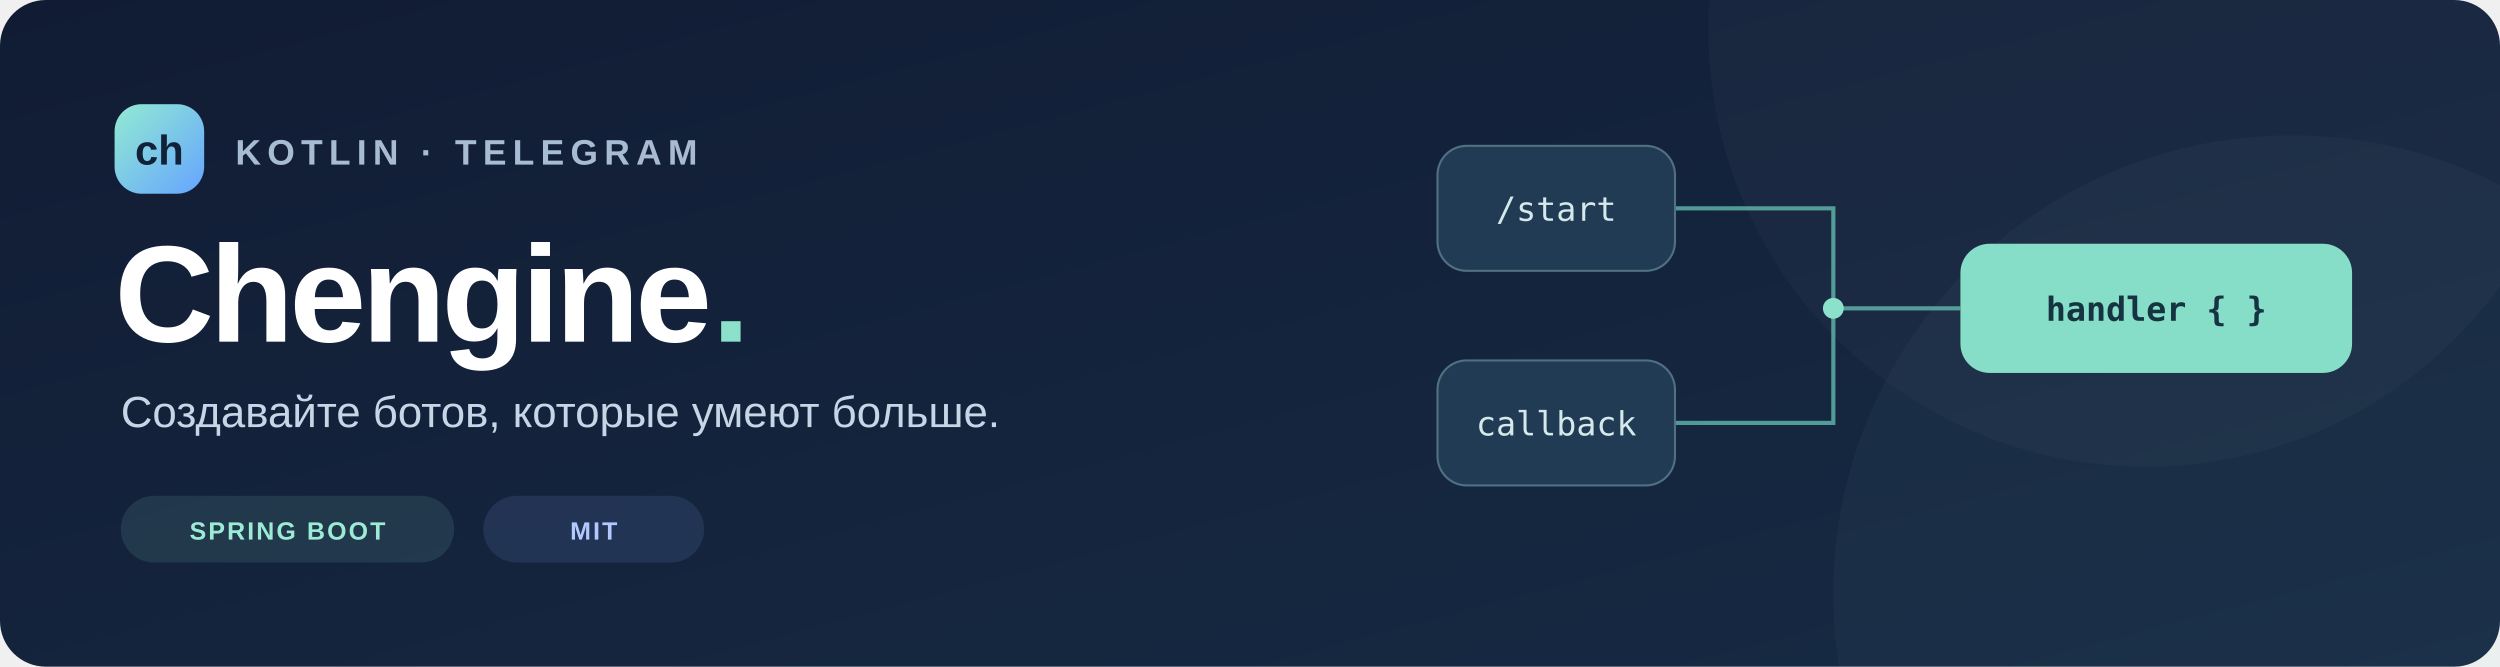
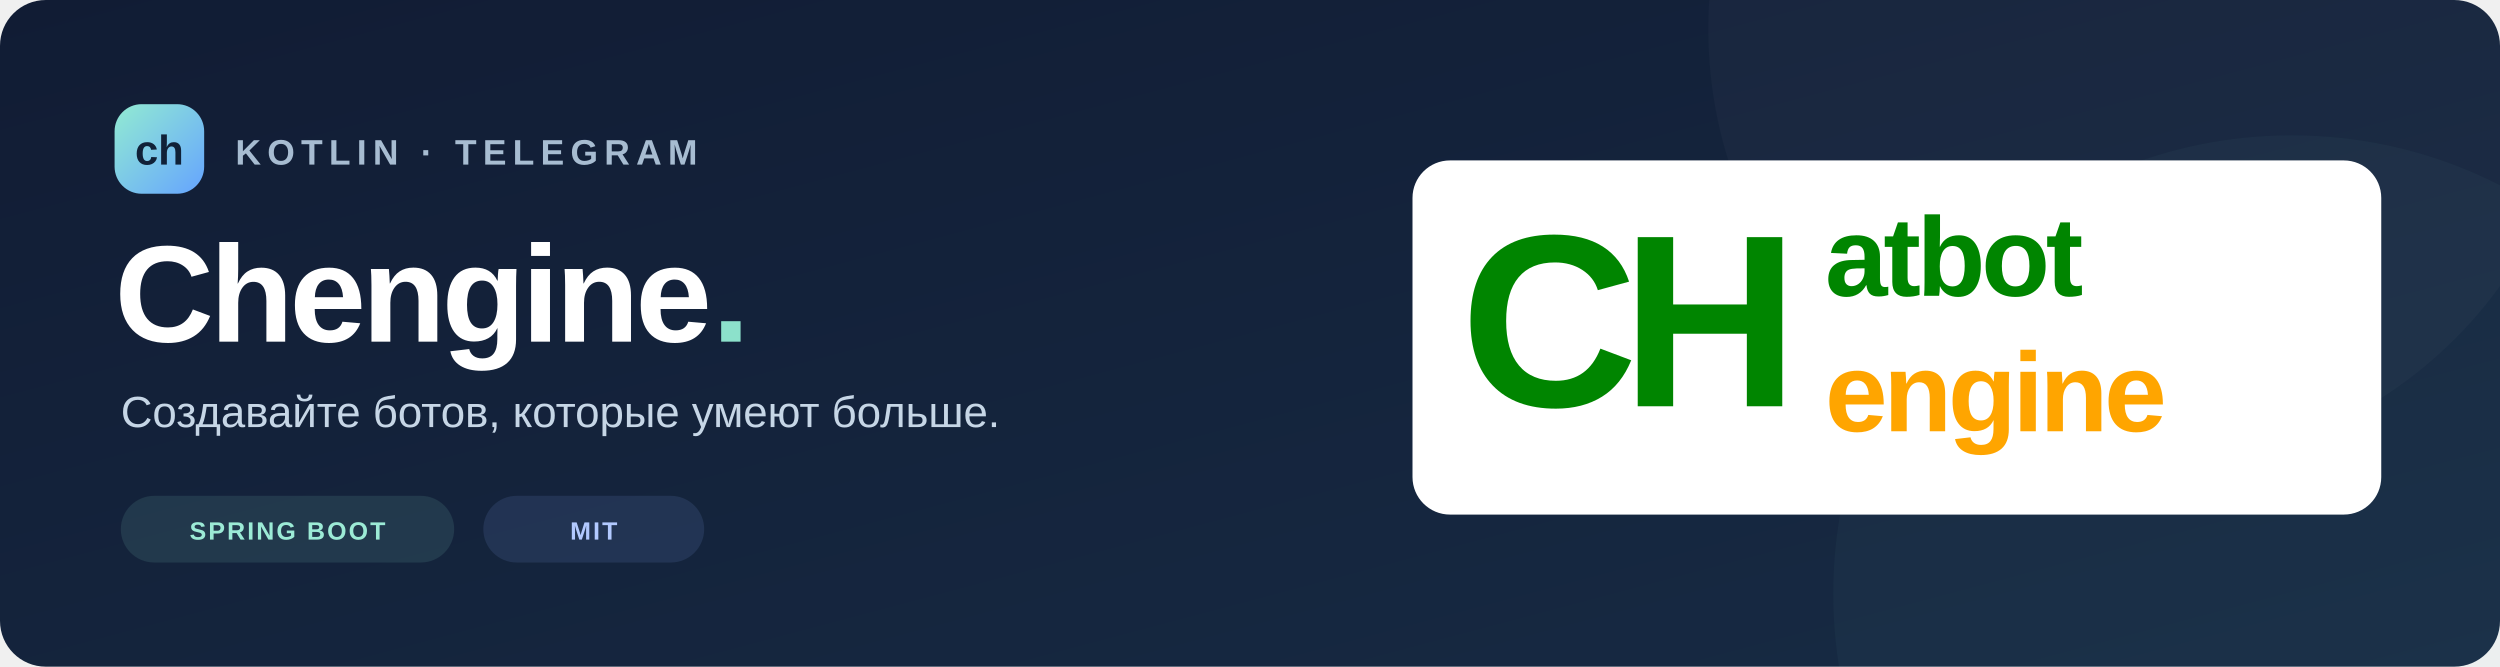
<svg xmlns="http://www.w3.org/2000/svg" width="1200" height="320" viewBox="0 0 1200 320" role="img" aria-labelledby="title desc">
  <defs>
    <linearGradient id="bg" x2="1" y2="1">
      <stop stop-color="#111c34" />
      <stop offset="1" stop-color="#172b44" />
    </linearGradient>
    <linearGradient id="a" x2="1" y2="1">
      <stop stop-color="#92ebd2" />
      <stop offset="1" stop-color="#65a4ff" />
    </linearGradient>
  </defs>
  <rect width="1200" height="320" rx="22" fill="url(#bg)" />
  <circle cx="1030" cy="14" r="210" fill="#ffffff" opacity=".025" />
  <circle cx="1100" cy="285" r="220" fill="#76d8c3" opacity=".04" />
  <rect x="55" y="50" width="43" height="43" rx="13" fill="url(#a)" />
  <text x="76.5" y="79" text-anchor="middle" font-family="Arial,sans-serif" font-weight="700" font-size="20" fill="#102138">ch</text>
  <text x="113" y="79" font-family="Arial,sans-serif" font-size="17" font-weight="700" letter-spacing="3" fill="#a7bcd1">KOTLIN  ·  TELEGRAM</text>
  <text x="55" y="164" font-family="Arial,sans-serif" font-size="66" font-weight="700" letter-spacing="-2" fill="#fff">Chengine<tspan fill="#8ce1cb">.</tspan>
  </text>
  <text x="58" y="205" font-family="Arial,sans-serif" font-size="21" fill="#c6d6e6">Создавайте ботов, которые умеют больше.</text>
  <rect x="58" y="238" width="160" height="32" rx="16" fill="#87dec8" opacity=".12" />
  <text x="138" y="259" text-anchor="middle" font-family="Arial,sans-serif" font-size="12" font-weight="700" letter-spacing="1" fill="#9cebd6">SPRING BOOT</text>
  <rect x="232" y="238" width="106" height="32" rx="16" fill="#8baeff" opacity=".12" />
  <text x="285" y="259" text-anchor="middle" font-family="Arial,sans-serif" font-size="12" font-weight="700" letter-spacing="1" fill="#b2c9ff">MIT</text>
-   <path d="M804 100 H880 V148 H941 M804 203 H880 V148" fill="none" stroke="#6bcdbd" stroke-width="2" opacity=".7" />
-   <circle cx="880" cy="148" r="5" fill="#8ce1cb" />
-   <rect x="690" y="70" width="114" height="60" rx="14" fill="#223b55" stroke="#4f7182" />
-   <text x="747" y="106" text-anchor="middle" font-family="monospace" font-size="16" fill="#d5e9eb">/start</text>
-   <rect x="690" y="173" width="114" height="60" rx="14" fill="#223b55" stroke="#4f7182" />
-   <text x="747" y="209" text-anchor="middle" font-family="monospace" font-size="16" fill="#d5e9eb">callback</text>
-   <rect x="941" y="117" width="188" height="62" rx="14" fill="#87dec8" />
-   <text x="1035" y="154" text-anchor="middle" font-family="monospace" font-weight="700" font-size="16" fill="#163342">handler { }</text>
+   <rect x="678" y="77" width="465" height="170" rx="18" fill="#fff" />
+   <text x="701" y="195" font-family="Arial,sans-serif" font-size="118" font-weight="800" letter-spacing="-8" fill="#008500">CH</text>
+   <text x="876" y="142" font-family="Arial,sans-serif" font-size="54" font-weight="800" letter-spacing="-2" fill="#008500">atbot</text>
+   <text x="876" y="207" font-family="Arial,sans-serif" font-size="54" font-weight="800" letter-spacing="-2" fill="#ffa500">engine</text>
</svg>
